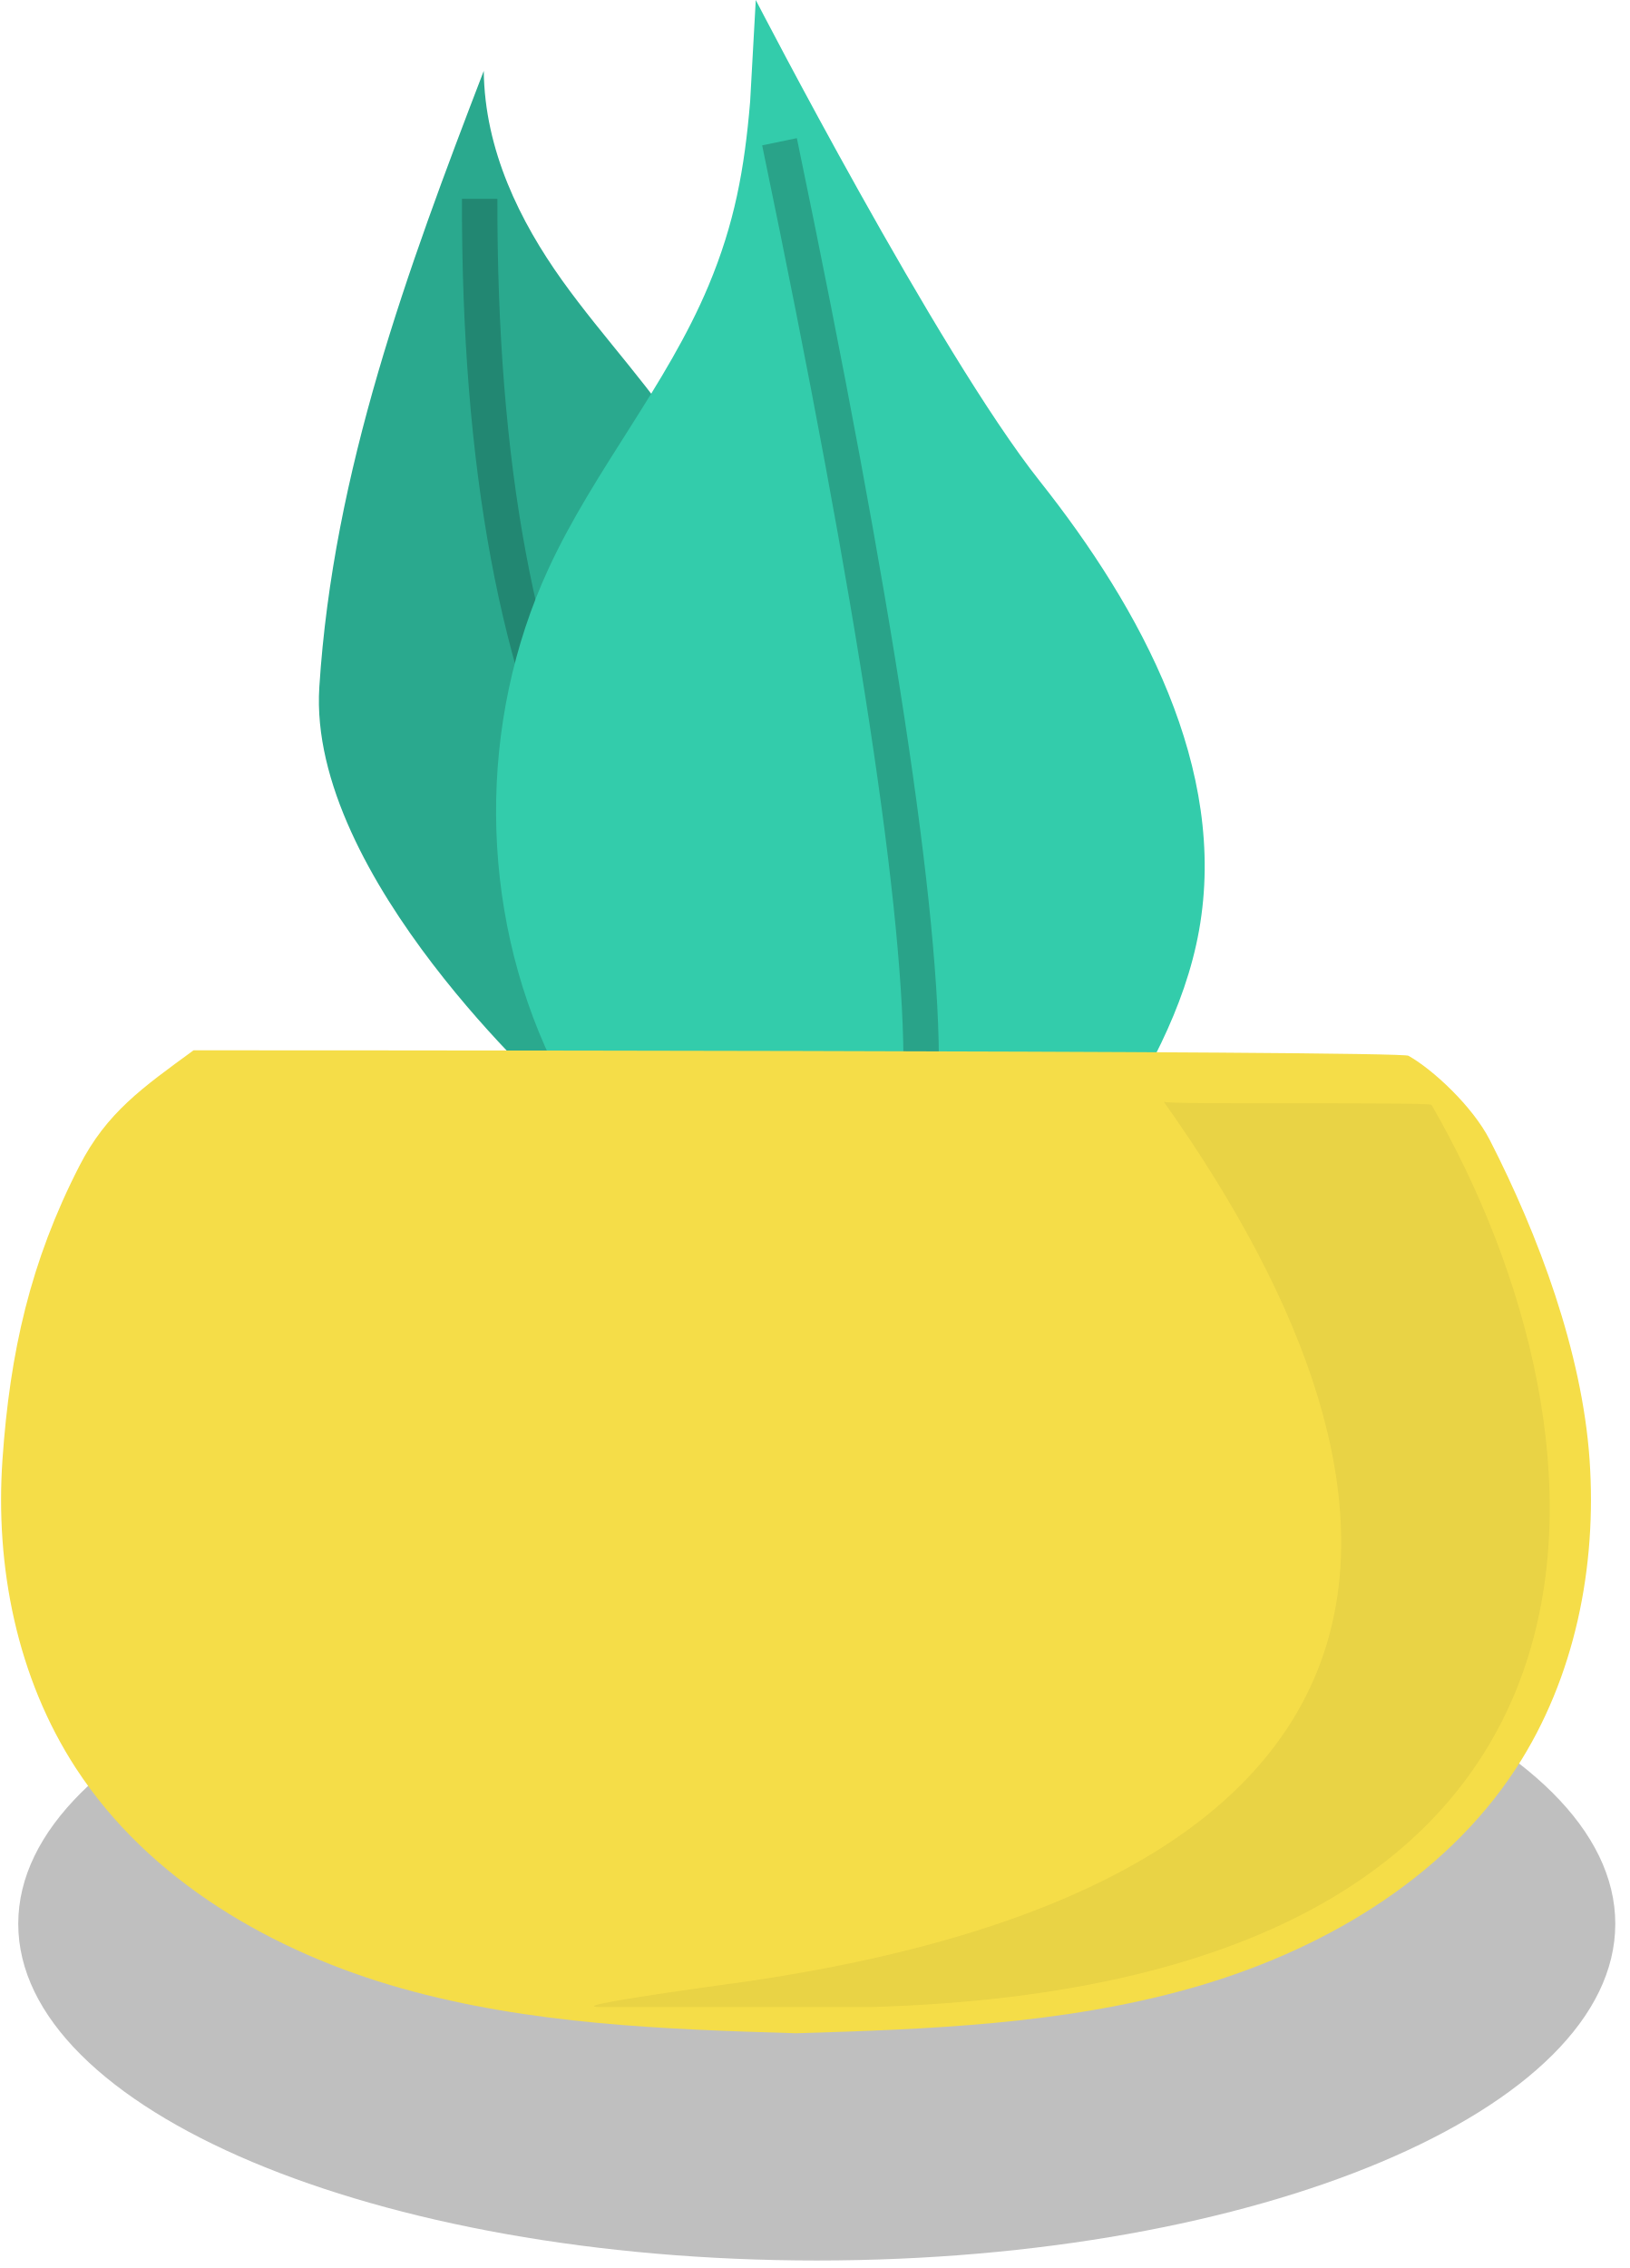
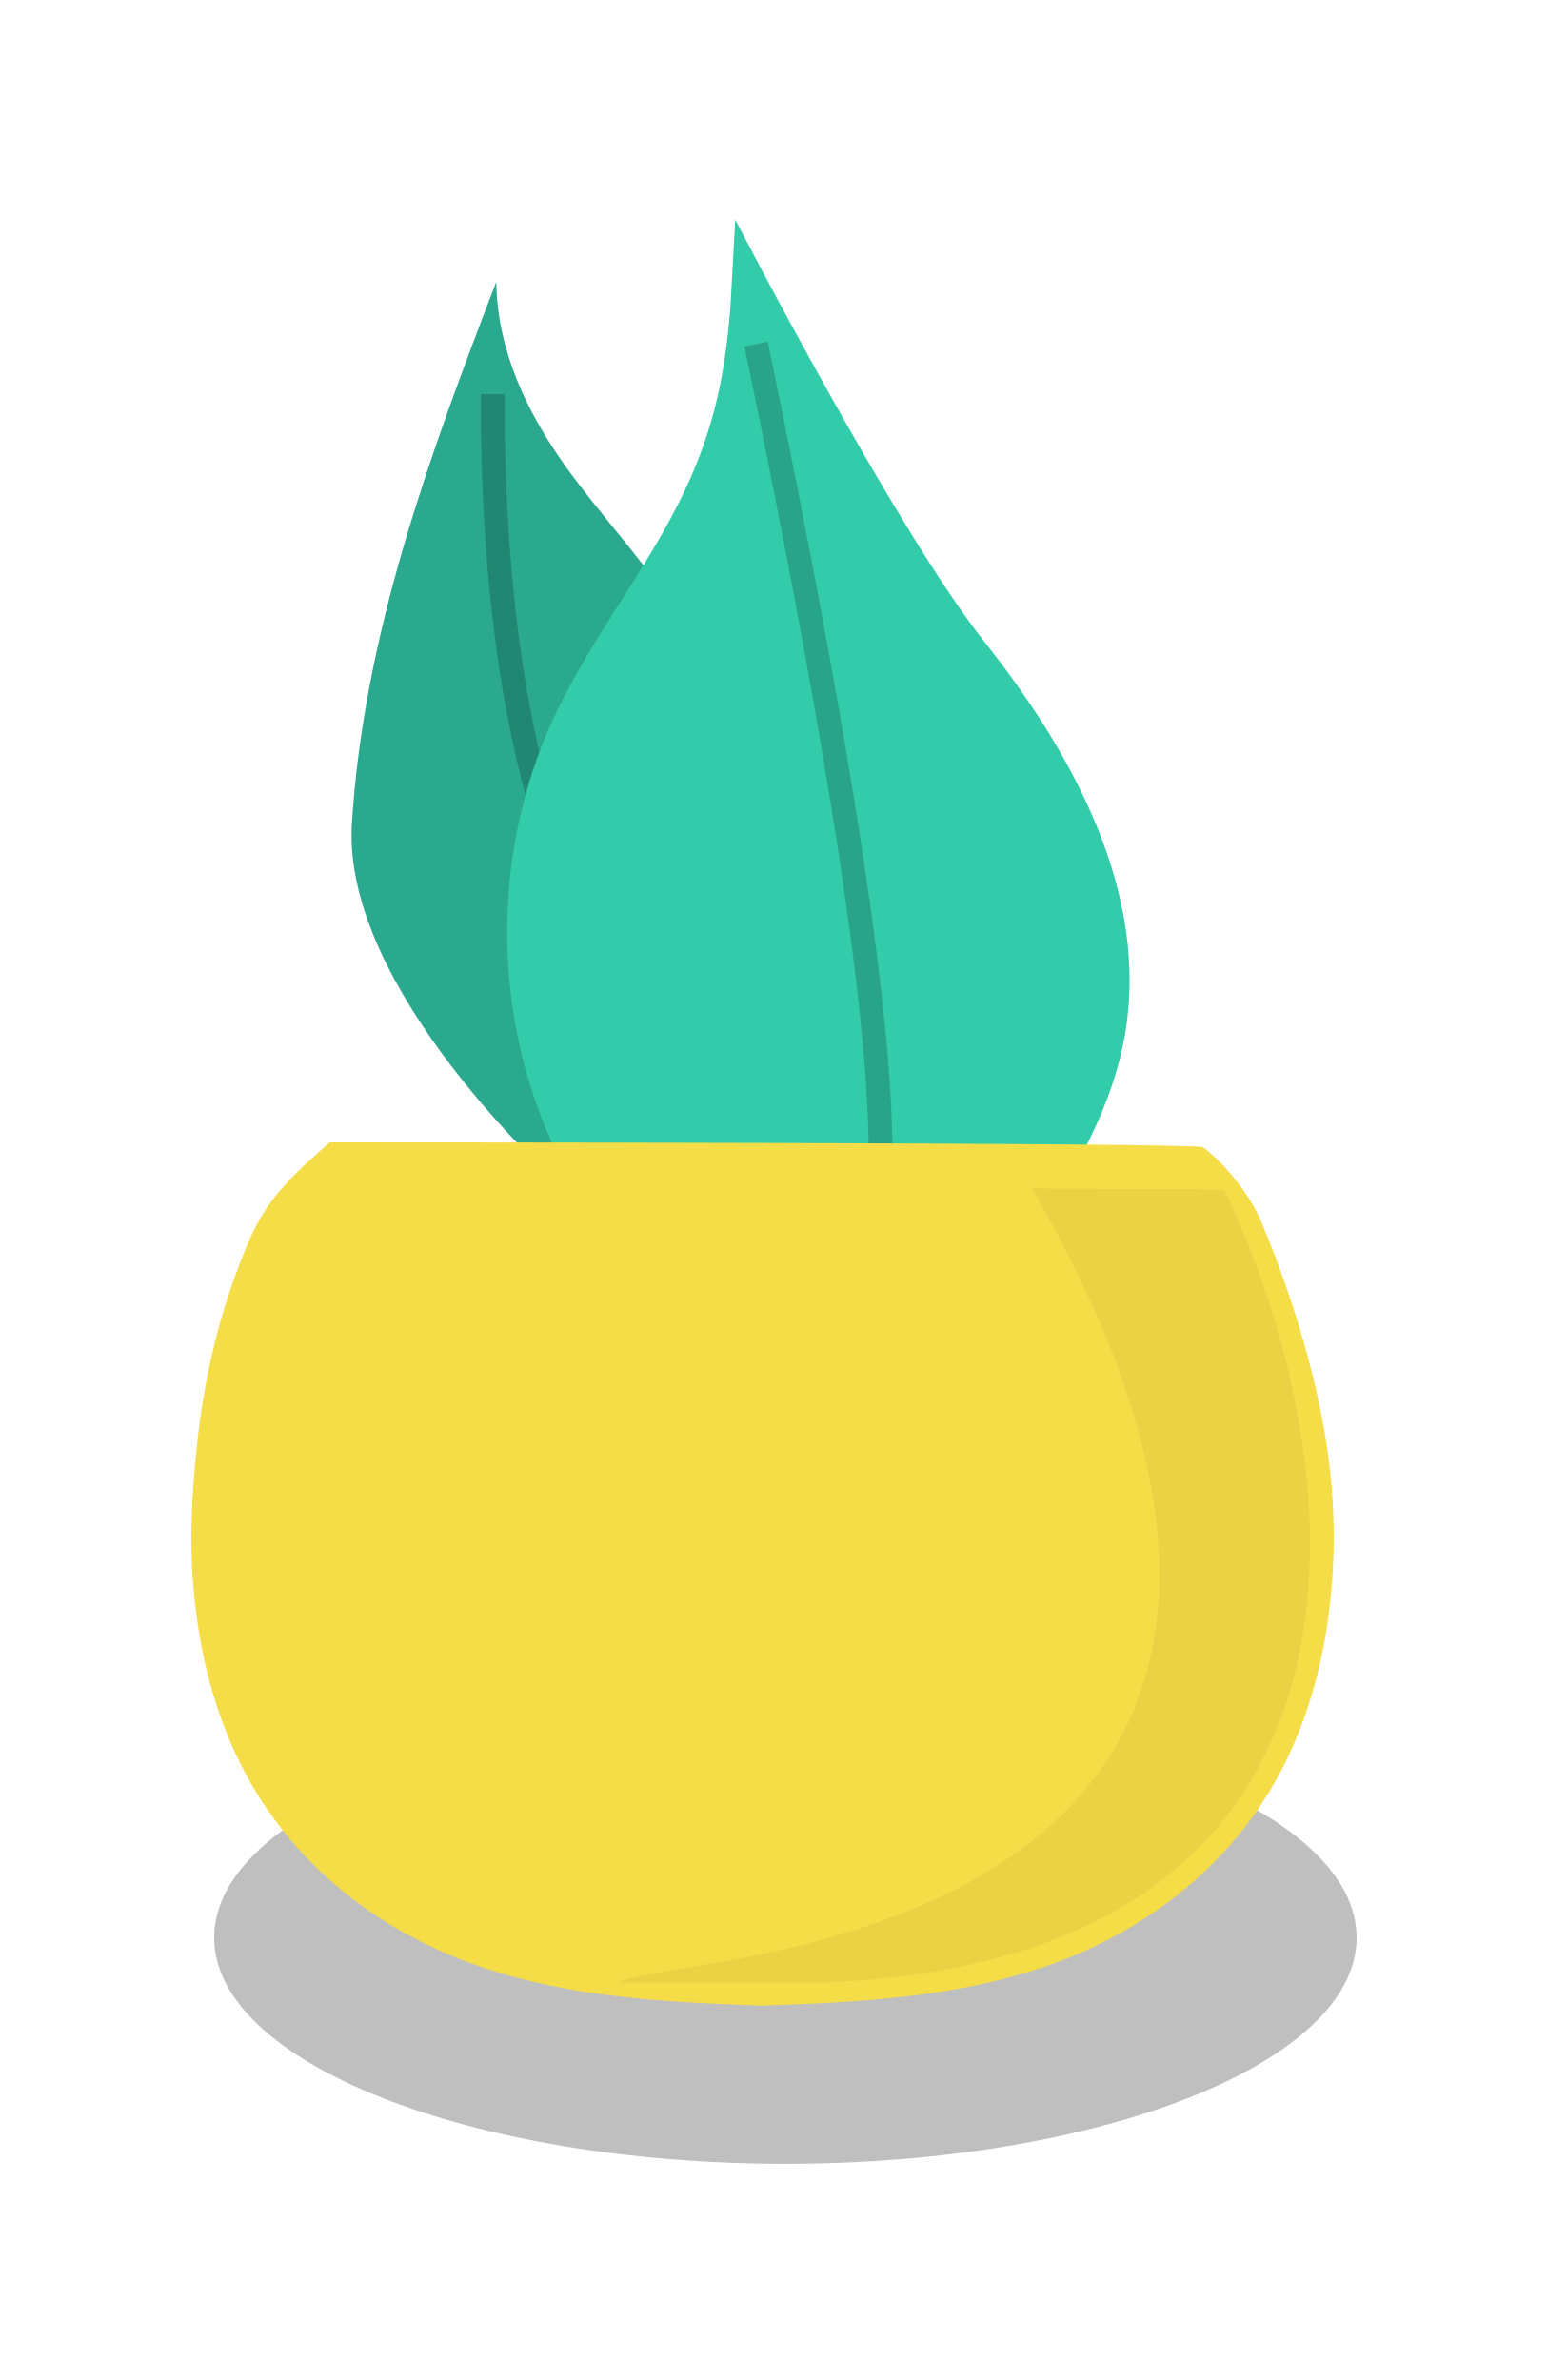
- <svg xmlns="http://www.w3.org/2000/svg" width="46" height="64" viewBox="0 0 46 64">
-   <g fill="none" fill-rule="evenodd" transform="translate(0 -1)">
-     <path fill="#000" fill-opacity=".25" d="M45.588,55.288 C45.588,60.536 35.497,64.788 23.052,64.788 C10.606,64.788 0.515,60.536 0.515,55.288 C0.515,50.04 10.606,45.788 23.052,45.788 C35.497,45.788 45.588,50.04 45.588,55.288" />
-     <g transform="translate(.03 .064)">
-       <g transform="translate(5.19)">
-         <path fill="#2AA98E" d="M3.792,20.327 C3.451,25.689 10.451,31.936 10.451,31.936 L10.451,31.936 C15.895,27.882 15.672,18.397 15.672,18.397 L15.672,18.397 C16.051,16.184 15.394,15.472 14.314,13.705 L14.314,13.705 C13.234,11.94 11.831,10.507 10.643,8.845 L10.643,8.845 C9.457,7.184 8.458,5.174 8.433,2.936 L8.433,2.936 C6.274,8.555 4.182,14.234 3.792,20.327" />
-         <path stroke="#000" stroke-opacity=".2" d="M0.864,13.973 C10.913,25.18 19.846,28.531 27.663,24.026" transform="rotate(42 14.263 19.969)" />
-         <path fill="#33CCAB" d="M15.951,3.803 C15.791,5.714 15.51,7.246 14.776,8.998 L14.776,8.998 C13.595,11.819 11.549,14.197 10.265,16.973 L10.265,16.973 C8.256,21.315 8.288,26.557 10.349,30.875 L10.349,30.875 C11.266,32.797 12.593,34.562 14.366,35.733 L14.366,35.733 C16.141,36.905 19.802,36.945 19.922,36.935 L19.922,36.935 C22.064,36.758 24.679,35.139 25.871,33.295 L25.871,33.295 C27.09,31.408 28.225,29.402 28.621,27.188 L28.621,27.188 C29.436,22.634 26.993,18.131 24.121,14.508 L24.121,14.508 C21.249,10.886 16.11,0.936 16.11,0.936 L16.11,0.936 C16.11,0.936 15.956,3.746 15.951,3.803" />
-         <path stroke="#000" stroke-opacity=".2" d="M16.78,4.936 C19.495,17.995 20.828,26.745 20.777,31.185" />
-       </g>
-       <path fill="#F5DD48" d="M0.04,42.121 C-0.172,45.149 0.453,48.283 2.109,50.828 C4.173,54.001 7.671,56.024 11.316,57.048 C14.917,58.061 18.697,58.201 22.436,58.312 C26.175,58.201 29.954,58.061 33.554,57.048 C37.199,56.024 40.698,54.001 42.763,50.828 C44.419,48.283 45.043,45.149 44.832,42.121 C44.621,39.093 43.398,35.803 42.014,33.101 C41.529,32.155 40.41,31.116 39.723,30.73 C39.723,30.574 5.483,30.574 5.433,30.574 C3.99,31.628 2.981,32.332 2.21,33.838 C0.825,36.539 0.25,39.093 0.04,42.121 Z" />
-       <path fill="#000" fill-rule="nonzero" d="M32.816,32.026 C41.05,43.625 40.41,53.982 21.125,56.84 C17.577,57.325 16.179,57.569 16.932,57.572 L24.539,57.572 C47.135,56.933 45.775,41.476 40.373,32.116 C40.373,32.026 32.816,32.116 32.816,32.026 Z" opacity=".05" />
+ <svg xmlns="http://www.w3.org/2000/svg" width="65" height="100" viewBox="0 0 65 100">
+   <g fill="none" fill-rule="evenodd" transform="translate(8 8)">
+     <g transform="translate(1.826)">
+       <path fill="#2AA98E" d="M4.959,26.582 C4.512,33.594 13.666,41.762 13.666,41.762 L13.666,41.762 C20.786,36.461 20.494,24.057 20.494,24.057 L20.494,24.057 C20.99,21.163 20.13,20.233 18.718,17.922 L18.718,17.922 C17.306,15.614 15.472,13.74 13.918,11.567 L13.918,11.567 C12.367,9.394 11.061,6.766 11.027,3.839 L11.027,3.839 C8.205,11.187 5.468,18.614 4.959,26.582" />
+       <path stroke="#000" stroke-opacity=".2" d="M1.129,18.273 C14.271,32.928 25.953,37.31 36.174,31.419" transform="rotate(42 18.652 26.113)" />
+       <path fill="#33CCAB" d="M20.859,4.973 C20.65,7.472 20.282,9.476 19.322,11.767 L19.322,11.767 C17.778,15.455 15.102,18.566 13.424,22.195 L13.424,22.195 C10.796,27.874 10.838,34.729 13.533,40.375 L13.533,40.375 C14.732,42.888 16.468,45.196 18.787,46.727 L18.787,46.727 C21.107,48.261 25.895,48.312 26.052,48.299 L26.052,48.299 C28.853,48.068 32.273,45.951 33.831,43.539 L33.831,43.539 C35.426,41.072 36.91,38.449 37.428,35.554 L37.428,35.554 C38.494,29.598 35.299,23.71 31.542,18.973 L31.542,18.973 C27.787,14.235 21.067,1.224 21.067,1.224 L21.067,1.224 C21.067,1.224 20.866,4.899 20.859,4.973" />
+       <path stroke="#000" stroke-opacity=".2" d="M21.943,6.454 C25.494,23.532 27.236,34.974 27.17,40.78" />
+     </g>
+     <g transform="translate(0 39.916)">
+       <path fill="#000" fill-opacity=".25" d="M49,33.5 C49,38.748 38.254,43 25.001,43 C11.746,43 1,38.748 1,33.5 C1,28.252 11.746,24 25.001,24 C38.254,24 49,28.252 49,33.5" />
+       <path fill="#F5DD48" d="M0.082,15.183 C-0.144,19.144 0.524,23.242 2.296,26.569 C4.503,30.718 8.246,33.364 12.145,34.704 C15.996,36.028 20.04,36.212 24.04,36.356 C28.039,36.212 32.082,36.028 35.933,34.704 C39.833,33.364 43.575,30.718 45.784,26.569 C47.555,23.242 48.223,19.144 47.997,15.183 C47.771,11.223 46.463,6.922 44.983,3.388 C44.464,2.151 43.267,0.792 42.532,0.287 C42.532,0.084 5.905,0.084 5.851,0.084 C4.308,1.462 3.228,2.383 2.404,4.352 C0.922,7.884 0.307,11.223 0.082,15.183 Z" />
+       <path fill="#000" fill-rule="nonzero" d="M35.33,1.982 C44.183,17.15 43.495,30.694 22.76,34.432 C18.945,35.065 17.443,35.384 18.252,35.389 L26.43,35.389 C50.725,34.553 49.263,14.34 43.455,2.1 C43.455,1.982 35.33,2.1 35.33,1.982 Z" opacity=".05" />
    </g>
  </g>
</svg>
